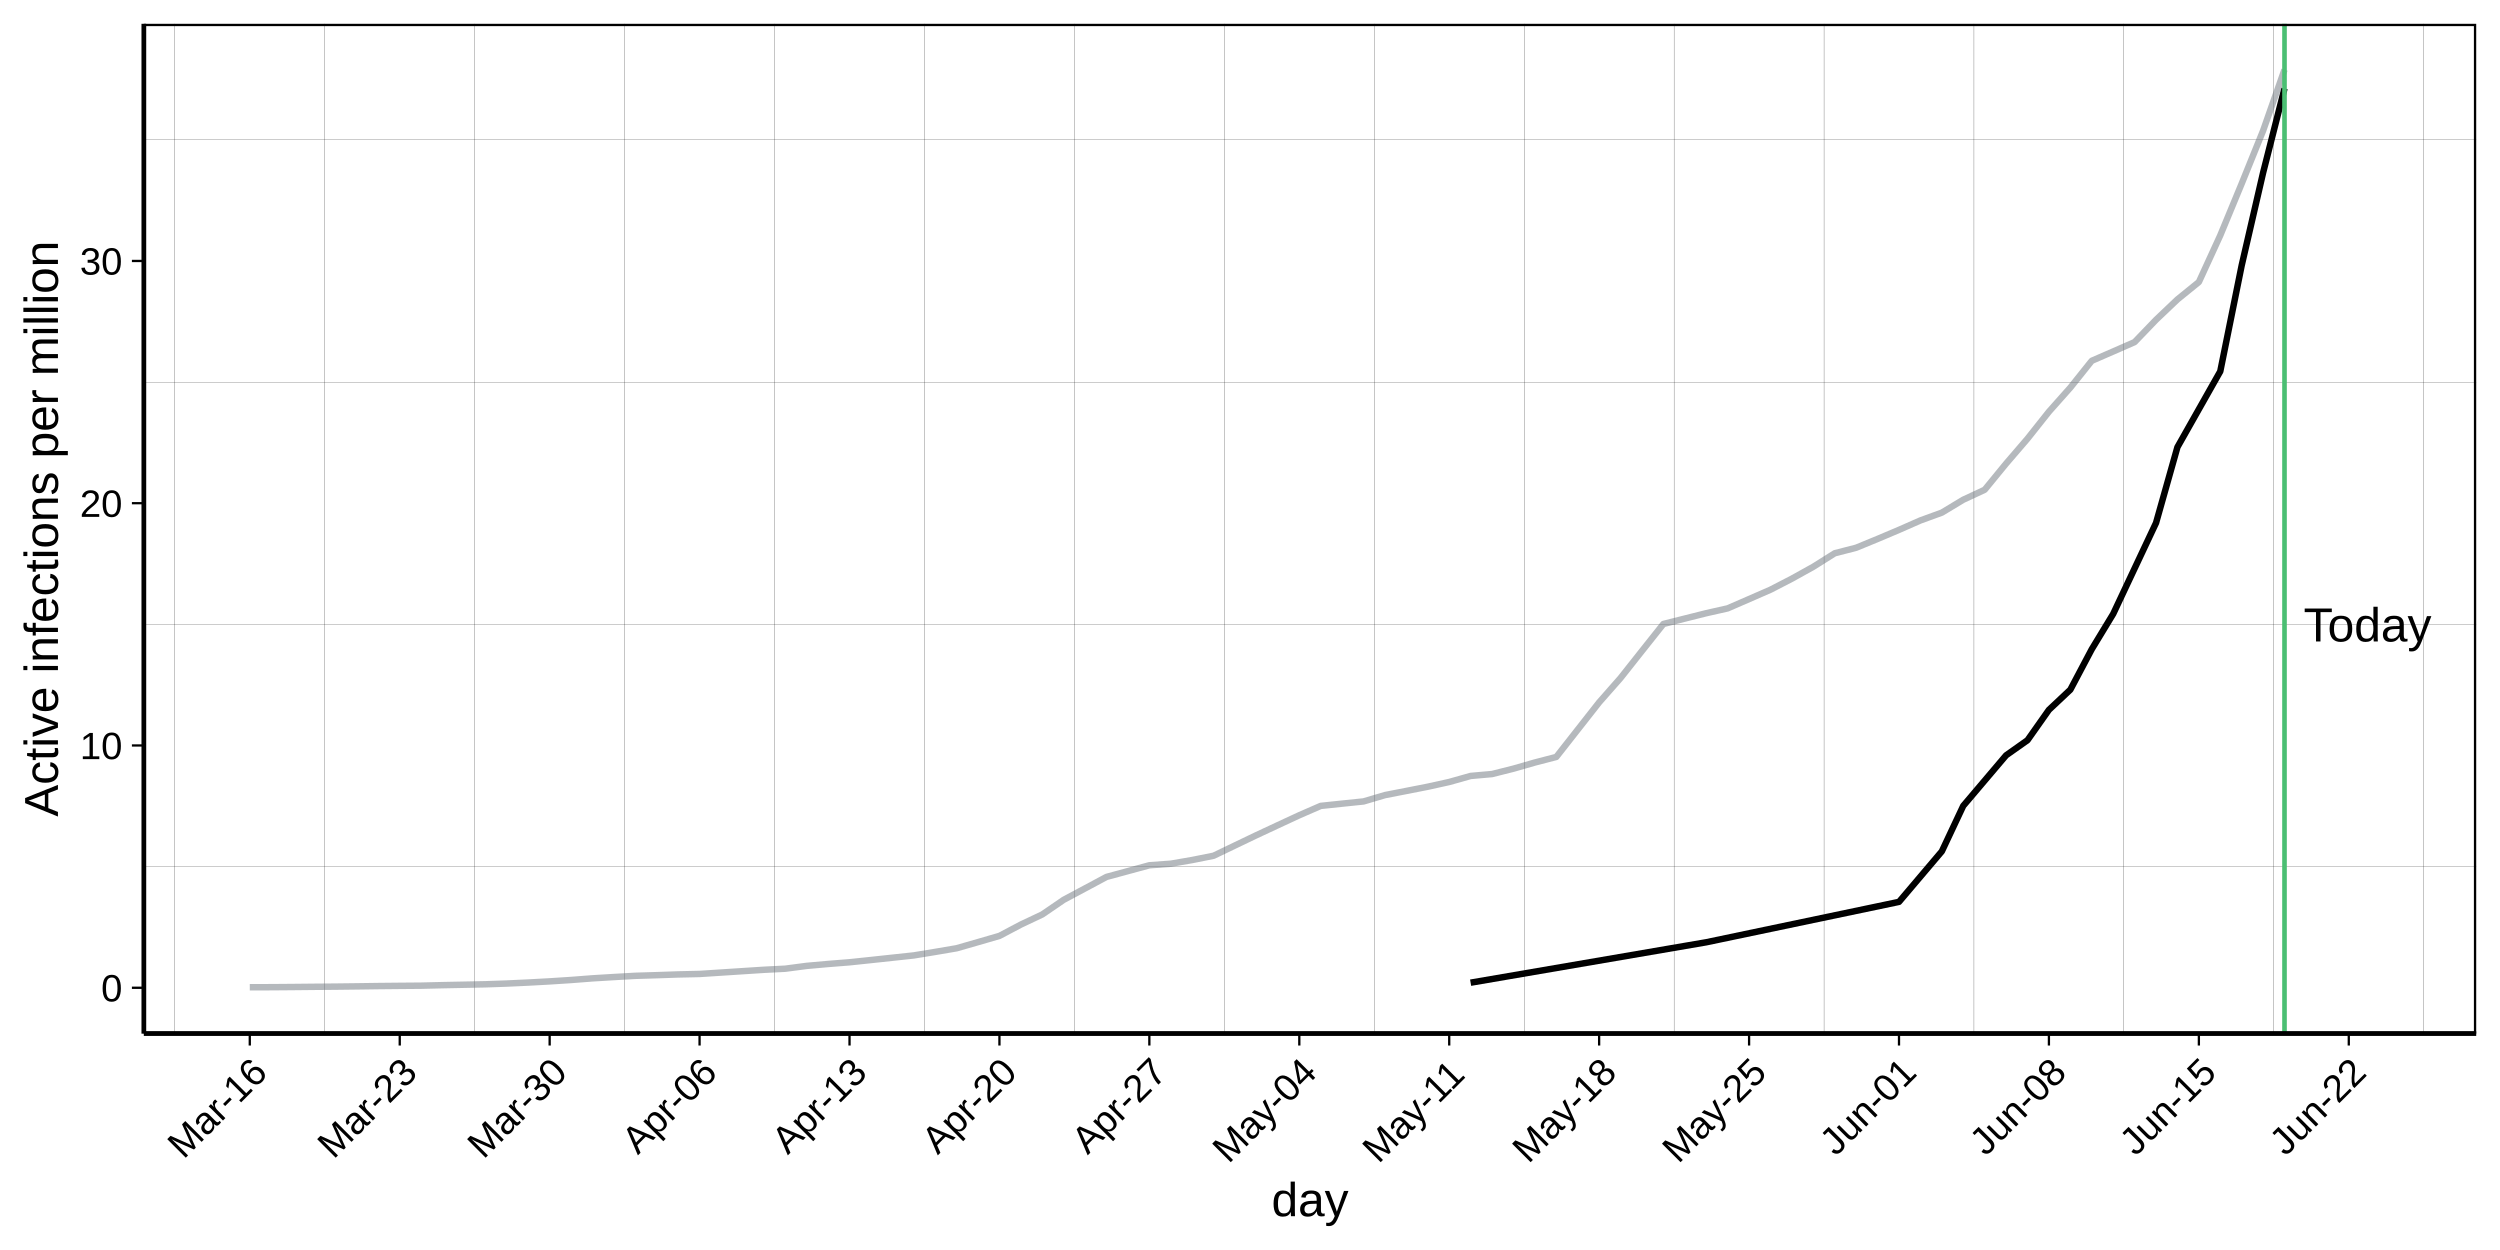
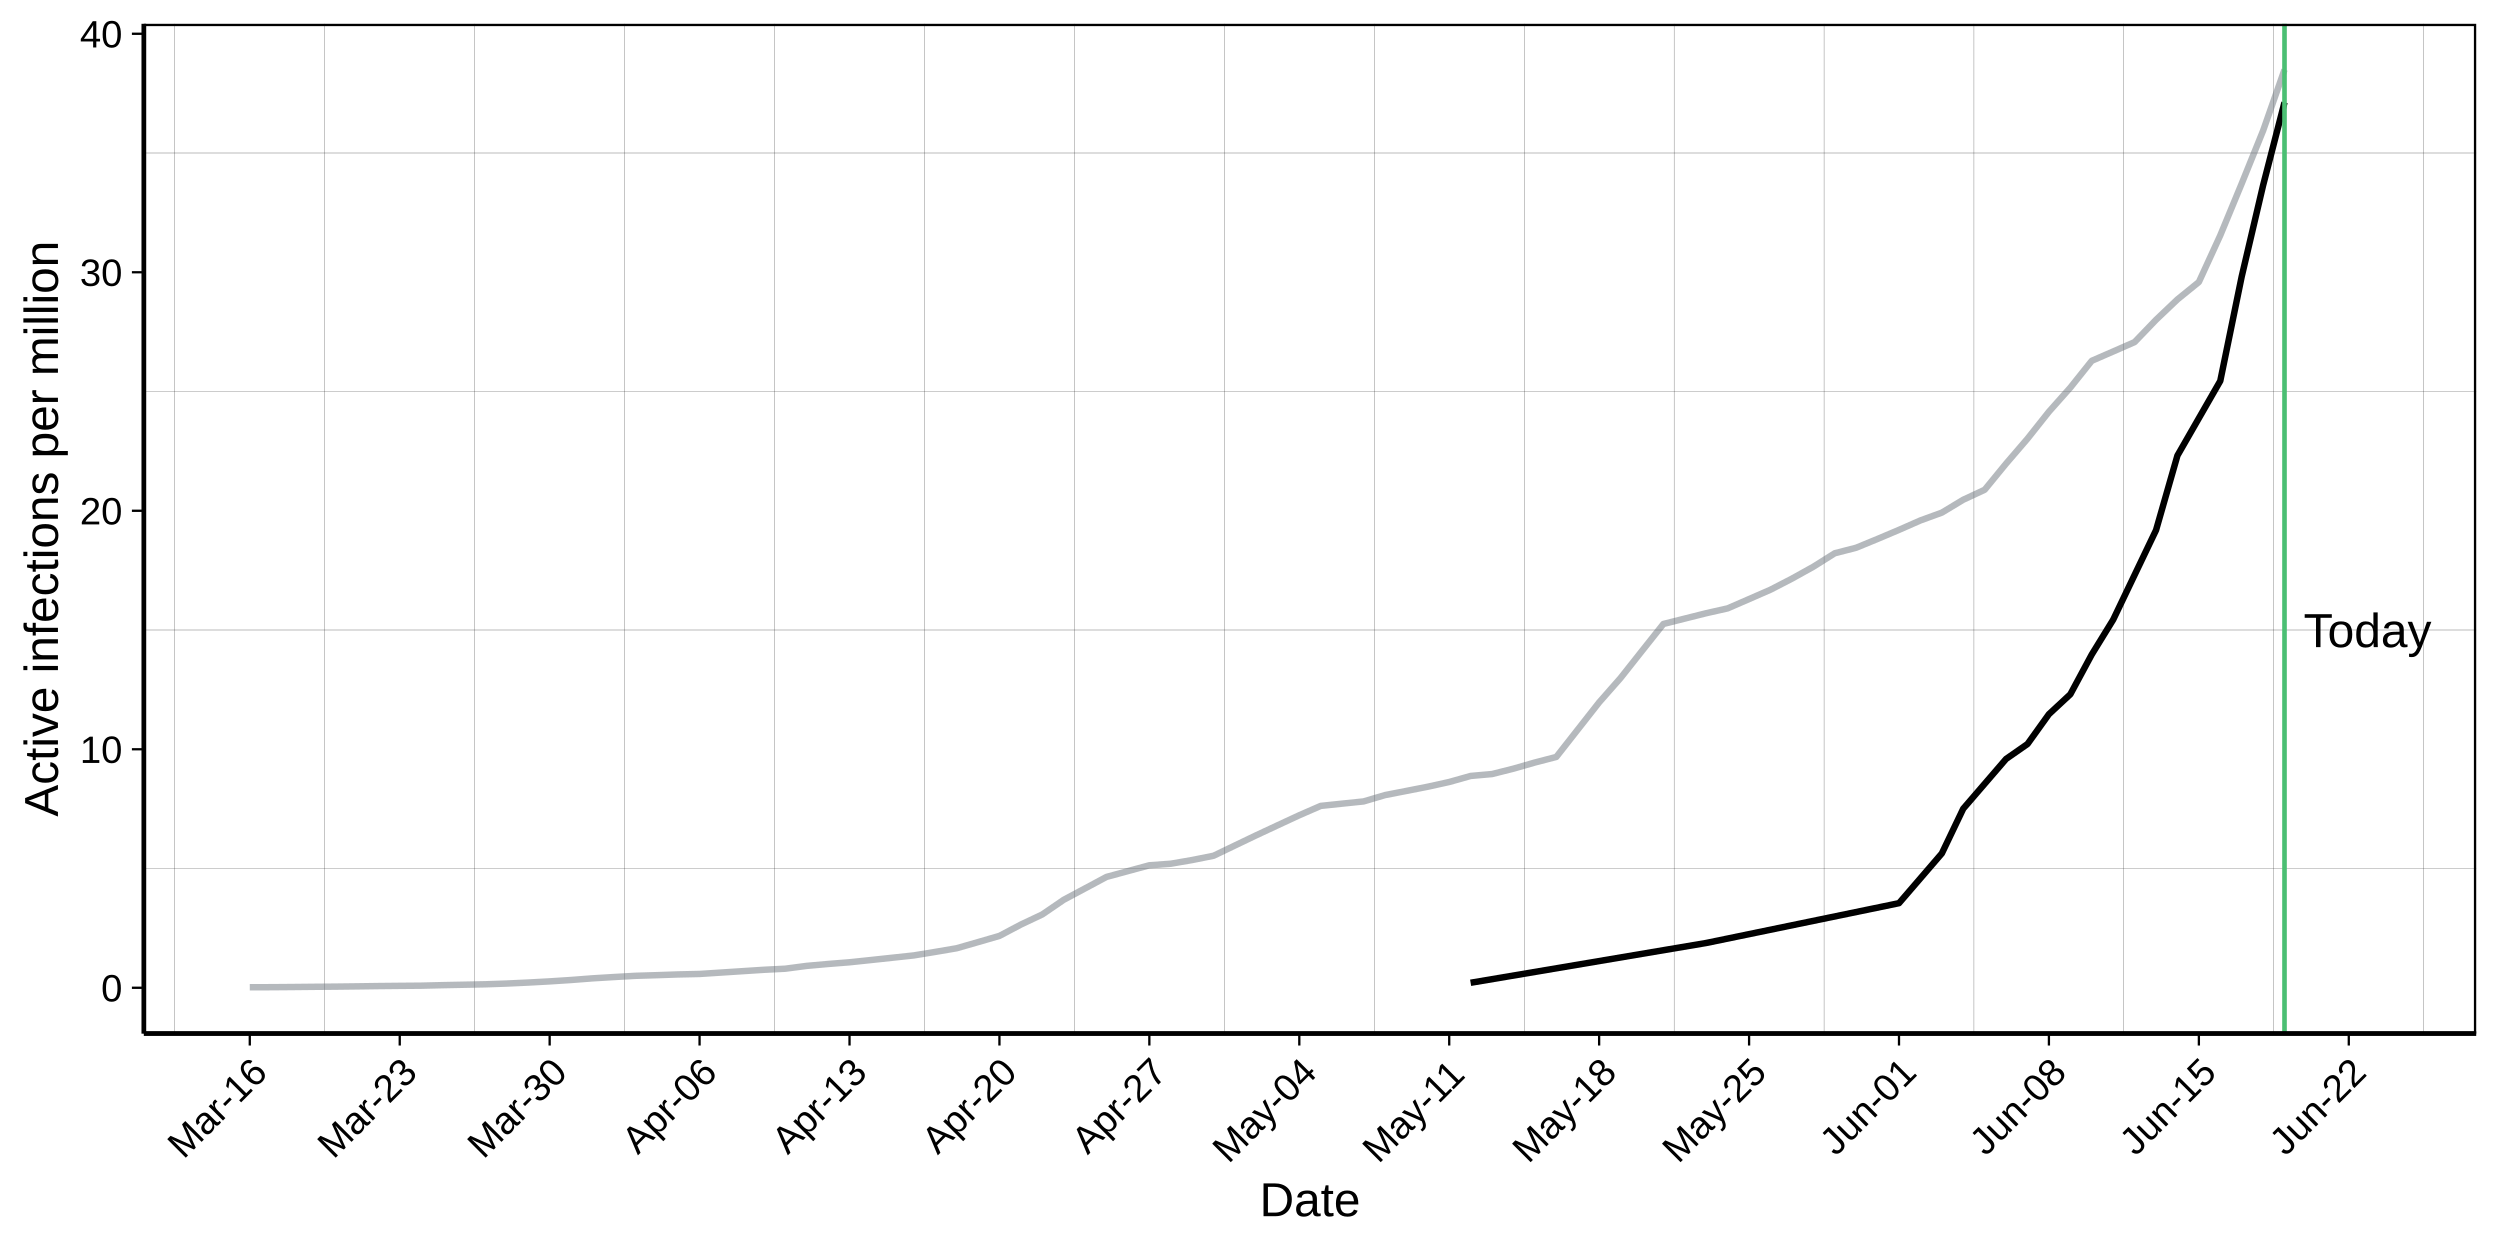
<svg xmlns="http://www.w3.org/2000/svg" viewBox="0 0 576.00 288.00">
  <defs>
    <style type="text/css">
    line, polyline, polygon, path, rect, circle {
      fill: none;
      stroke: #000000;
      stroke-linecap: round;
      stroke-linejoin: round;
      stroke-miterlimit: 10.00;
    }
  </style>
  </defs>
  <rect width="100%" height="100%" style="stroke: none; fill: #FFFFFF;" />
  <rect x="0.00" y="0.00" width="576.00" height="288.00" style="stroke-width: 1.07; stroke: #FFFFFF; fill: #FFFFFF;" />
  <defs>
    <clipPath id="cpMzMuMTN8NTcwLjUyfDIzOC4xNXw1LjQ4">
      <rect x="33.13" y="5.48" width="537.39" height="232.67" />
    </clipPath>
  </defs>
  <rect x="33.13" y="5.48" width="537.39" height="232.67" style="stroke-width: 1.07; stroke: none; fill: #FFFFFF;" clip-path="url(#cpMzMuMTN8NTcwLjUyfDIzOC4xNXw1LjQ4)" />
-   <polyline points="33.13,199.67 570.52,199.67 " style="stroke-width: 0.053; stroke-linecap: butt;" clip-path="url(#cpMzMuMTN8NTcwLjUyfDIzOC4xNXw1LjQ4)" />
-   <polyline points="33.13,143.85 570.52,143.85 " style="stroke-width: 0.053; stroke-linecap: butt;" clip-path="url(#cpMzMuMTN8NTcwLjUyfDIzOC4xNXw1LjQ4)" />
-   <polyline points="33.13,88.04 570.52,88.04 " style="stroke-width: 0.053; stroke-linecap: butt;" clip-path="url(#cpMzMuMTN8NTcwLjUyfDIzOC4xNXw1LjQ4)" />
-   <polyline points="33.13,32.22 570.52,32.22 " style="stroke-width: 0.053; stroke-linecap: butt;" clip-path="url(#cpMzMuMTN8NTcwLjUyfDIzOC4xNXw1LjQ4)" />
+   <polyline points="33.13,200.10 570.52,200.10 " style="stroke-width: 0.053; stroke-linecap: butt;" clip-path="url(#cpMzMuMTN8NTcwLjUyfDIzOC4xNXw1LjQ4)" />
+   <polyline points="33.13,145.15 570.52,145.15 " style="stroke-width: 0.053; stroke-linecap: butt;" clip-path="url(#cpMzMuMTN8NTcwLjUyfDIzOC4xNXw1LjQ4)" />
+   <polyline points="33.13,90.20 570.52,90.20 " style="stroke-width: 0.053; stroke-linecap: butt;" clip-path="url(#cpMzMuMTN8NTcwLjUyfDIzOC4xNXw1LjQ4)" />
+   <polyline points="33.13,35.25 570.52,35.25 " style="stroke-width: 0.053; stroke-linecap: butt;" clip-path="url(#cpMzMuMTN8NTcwLjUyfDIzOC4xNXw1LjQ4)" />
  <polyline points="40.28,238.15 40.28,5.48 " style="stroke-width: 0.053; stroke-linecap: butt;" clip-path="url(#cpMzMuMTN8NTcwLjUyfDIzOC4xNXw1LjQ4)" />
  <polyline points="74.83,238.15 74.83,5.48 " style="stroke-width: 0.053; stroke-linecap: butt;" clip-path="url(#cpMzMuMTN8NTcwLjUyfDIzOC4xNXw1LjQ4)" />
  <polyline points="109.37,238.15 109.37,5.48 " style="stroke-width: 0.053; stroke-linecap: butt;" clip-path="url(#cpMzMuMTN8NTcwLjUyfDIzOC4xNXw1LjQ4)" />
  <polyline points="143.91,238.15 143.91,5.48 " style="stroke-width: 0.053; stroke-linecap: butt;" clip-path="url(#cpMzMuMTN8NTcwLjUyfDIzOC4xNXw1LjQ4)" />
  <polyline points="178.46,238.15 178.46,5.48 " style="stroke-width: 0.053; stroke-linecap: butt;" clip-path="url(#cpMzMuMTN8NTcwLjUyfDIzOC4xNXw1LjQ4)" />
  <polyline points="213.00,238.15 213.00,5.48 " style="stroke-width: 0.053; stroke-linecap: butt;" clip-path="url(#cpMzMuMTN8NTcwLjUyfDIzOC4xNXw1LjQ4)" />
  <polyline points="247.54,238.15 247.54,5.48 " style="stroke-width: 0.053; stroke-linecap: butt;" clip-path="url(#cpMzMuMTN8NTcwLjUyfDIzOC4xNXw1LjQ4)" />
  <polyline points="282.09,238.15 282.09,5.48 " style="stroke-width: 0.053; stroke-linecap: butt;" clip-path="url(#cpMzMuMTN8NTcwLjUyfDIzOC4xNXw1LjQ4)" />
  <polyline points="316.63,238.15 316.63,5.48 " style="stroke-width: 0.053; stroke-linecap: butt;" clip-path="url(#cpMzMuMTN8NTcwLjUyfDIzOC4xNXw1LjQ4)" />
  <polyline points="351.17,238.15 351.17,5.48 " style="stroke-width: 0.053; stroke-linecap: butt;" clip-path="url(#cpMzMuMTN8NTcwLjUyfDIzOC4xNXw1LjQ4)" />
  <polyline points="385.71,238.15 385.71,5.48 " style="stroke-width: 0.053; stroke-linecap: butt;" clip-path="url(#cpMzMuMTN8NTcwLjUyfDIzOC4xNXw1LjQ4)" />
  <polyline points="420.26,238.15 420.26,5.48 " style="stroke-width: 0.053; stroke-linecap: butt;" clip-path="url(#cpMzMuMTN8NTcwLjUyfDIzOC4xNXw1LjQ4)" />
  <polyline points="454.80,238.15 454.80,5.48 " style="stroke-width: 0.053; stroke-linecap: butt;" clip-path="url(#cpMzMuMTN8NTcwLjUyfDIzOC4xNXw1LjQ4)" />
  <polyline points="489.34,238.15 489.34,5.48 " style="stroke-width: 0.053; stroke-linecap: butt;" clip-path="url(#cpMzMuMTN8NTcwLjUyfDIzOC4xNXw1LjQ4)" />
  <polyline points="523.89,238.15 523.89,5.48 " style="stroke-width: 0.053; stroke-linecap: butt;" clip-path="url(#cpMzMuMTN8NTcwLjUyfDIzOC4xNXw1LjQ4)" />
  <polyline points="558.43,238.15 558.43,5.48 " style="stroke-width: 0.053; stroke-linecap: butt;" clip-path="url(#cpMzMuMTN8NTcwLjUyfDIzOC4xNXw1LjQ4)" />
-   <polyline points="338.83,226.41 393.12,217.10 437.53,207.79 447.40,196.15 452.33,185.67 462.20,174.03 467.14,170.54 472.07,163.55 477.01,158.90 481.94,149.58 486.88,141.44 496.75,120.48 501.68,103.02 511.55,85.56 516.49,61.12 521.42,39.78 526.35,20.38 " style="stroke-width: 1.49; stroke-linecap: butt;" clip-path="url(#cpMzMuMTN8NTcwLjUyfDIzOC4xNXw1LjQ4)" />
+   <polyline points="338.83,226.43 393.12,217.26 437.53,208.09 447.40,196.63 452.33,186.32 462.20,174.86 467.14,171.42 472.07,164.55 477.01,159.96 481.94,150.80 486.88,142.77 496.75,122.15 501.68,104.96 511.55,87.77 516.49,63.70 521.42,42.69 526.35,23.59 " style="stroke-width: 1.49; stroke-linecap: butt;" clip-path="url(#cpMzMuMTN8NTcwLjUyfDIzOC4xNXw1LjQ4)" />
  <polyline points="57.55,227.46 62.49,227.45 67.42,227.41 72.36,227.36 77.29,227.32 82.23,227.26 87.16,227.19 92.10,227.14 97.03,227.10 101.97,226.98 106.90,226.88 111.84,226.78 116.77,226.61 121.71,226.38 126.64,226.11 131.58,225.79 136.51,225.41 141.45,225.11 146.38,224.83 151.31,224.68 156.25,224.51 161.18,224.40 166.12,224.08 171.05,223.76 175.99,223.44 180.92,223.19 185.86,222.54 190.79,222.10 195.73,221.71 200.66,221.19 205.60,220.66 210.53,220.13 215.47,219.32 220.40,218.48 225.34,217.06 230.27,215.63 235.21,213.02 240.14,210.69 245.07,207.32 250.01,204.68 254.94,202.04 259.88,200.70 264.81,199.36 269.75,199.00 274.68,198.15 279.62,197.16 284.55,194.79 289.49,192.42 294.42,190.12 299.36,187.83 304.29,185.68 309.23,185.16 314.16,184.65 319.10,183.19 324.03,182.23 328.97,181.26 333.90,180.17 338.83,178.78 343.77,178.34 348.70,177.10 353.64,175.68 358.57,174.40 363.51,168.11 368.44,161.83 373.38,156.21 378.31,149.98 383.25,143.76 388.18,142.52 393.12,141.28 398.05,140.17 402.99,138.02 407.92,135.87 412.86,133.32 417.79,130.58 422.73,127.47 427.66,126.20 432.59,124.17 437.53,122.08 442.46,119.91 447.40,118.11 452.33,115.14 457.27,112.84 462.20,106.82 467.14,101.07 472.07,94.86 477.01,89.30 481.94,83.13 486.88,80.98 491.81,78.82 496.75,73.68 501.68,68.99 506.62,64.98 511.55,54.23 516.49,42.29 521.42,30.10 526.35,16.06 " style="stroke-width: 1.49; stroke: #6C757D; stroke-opacity: 0.50; stroke-linecap: butt;" clip-path="url(#cpMzMuMTN8NTcwLjUyfDIzOC4xNXw1LjQ4)" />
  <line x1="526.35" y1="238.15" x2="526.35" y2="5.48" style="stroke-width: 1.07; stroke: #4BBF73; stroke-linecap: butt;" clip-path="url(#cpMzMuMTN8NTcwLjUyfDIzOC4xNXw1LjQ4)" />
  <g clip-path="url(#cpMzMuMTN8NTcwLjUyfDIzOC4xNXw1LjQ4)">
-     <text x="530.75" y="147.80" style="font-size: 11.04px; font-family: Arial;" textLength="30.68px" lengthAdjust="spacingAndGlyphs">Today</text>
+     <text x="530.75" y="149.10" style="font-size: 11.04px; font-family: Arial;" textLength="30.68px" lengthAdjust="spacingAndGlyphs">Today</text>
  </g>
  <rect x="33.13" y="5.48" width="537.39" height="232.67" style="stroke-width: 1.07;" clip-path="url(#cpMzMuMTN8NTcwLjUyfDIzOC4xNXw1LjQ4)" />
  <defs>
    <clipPath id="cpMC4wMHw1NzYuMDB8Mjg4LjAwfDAuMDA=">
      <rect x="0.00" y="0.00" width="576.00" height="288.00" />
    </clipPath>
  </defs>
  <polyline points="33.13,238.15 33.13,5.48 " style="stroke-width: 1.07; stroke-linecap: butt;" clip-path="url(#cpMC4wMHw1NzYuMDB8Mjg4LjAwfDAuMDA=)" />
  <g clip-path="url(#cpMC4wMHw1NzYuMDB8Mjg4LjAwfDAuMDA=)">
    <text x="23.30" y="230.73" style="font-size: 8.80px; font-family: Arial;" textLength="4.89px" lengthAdjust="spacingAndGlyphs">0</text>
  </g>
  <g clip-path="url(#cpMC4wMHw1NzYuMDB8Mjg4LjAwfDAuMDA=)">
-     <text x="18.41" y="174.91" style="font-size: 8.80px; font-family: Arial;" textLength="9.79px" lengthAdjust="spacingAndGlyphs">10</text>
+     <text x="18.41" y="175.78" style="font-size: 8.80px; font-family: Arial;" textLength="9.79px" lengthAdjust="spacingAndGlyphs">10</text>
  </g>
  <g clip-path="url(#cpMC4wMHw1NzYuMDB8Mjg4LjAwfDAuMDA=)">
-     <text x="18.41" y="119.09" style="font-size: 8.80px; font-family: Arial;" textLength="9.79px" lengthAdjust="spacingAndGlyphs">20</text>
+     <text x="18.41" y="120.83" style="font-size: 8.80px; font-family: Arial;" textLength="9.79px" lengthAdjust="spacingAndGlyphs">20</text>
  </g>
  <g clip-path="url(#cpMC4wMHw1NzYuMDB8Mjg4LjAwfDAuMDA=)">
-     <text x="18.41" y="63.28" style="font-size: 8.80px; font-family: Arial;" textLength="9.79px" lengthAdjust="spacingAndGlyphs">30</text>
+     <text x="18.41" y="65.88" style="font-size: 8.80px; font-family: Arial;" textLength="9.79px" lengthAdjust="spacingAndGlyphs">30</text>
+   </g>
+   <g clip-path="url(#cpMC4wMHw1NzYuMDB8Mjg4LjAwfDAuMDA=)">
+     <text x="18.41" y="10.93" style="font-size: 8.80px; font-family: Arial;" textLength="9.79px" lengthAdjust="spacingAndGlyphs">40</text>
  </g>
  <polyline points="30.39,227.58 33.13,227.58 " style="stroke-width: 0.53; stroke-linecap: butt;" clip-path="url(#cpMC4wMHw1NzYuMDB8Mjg4LjAwfDAuMDA=)" />
-   <polyline points="30.39,171.76 33.13,171.76 " style="stroke-width: 0.53; stroke-linecap: butt;" clip-path="url(#cpMC4wMHw1NzYuMDB8Mjg4LjAwfDAuMDA=)" />
-   <polyline points="30.39,115.94 33.13,115.94 " style="stroke-width: 0.53; stroke-linecap: butt;" clip-path="url(#cpMC4wMHw1NzYuMDB8Mjg4LjAwfDAuMDA=)" />
-   <polyline points="30.39,60.13 33.13,60.13 " style="stroke-width: 0.53; stroke-linecap: butt;" clip-path="url(#cpMC4wMHw1NzYuMDB8Mjg4LjAwfDAuMDA=)" />
+   <polyline points="30.39,172.63 33.13,172.63 " style="stroke-width: 0.53; stroke-linecap: butt;" clip-path="url(#cpMC4wMHw1NzYuMDB8Mjg4LjAwfDAuMDA=)" />
+   <polyline points="30.39,117.68 33.13,117.68 " style="stroke-width: 0.53; stroke-linecap: butt;" clip-path="url(#cpMC4wMHw1NzYuMDB8Mjg4LjAwfDAuMDA=)" />
+   <polyline points="30.39,62.73 33.13,62.73 " style="stroke-width: 0.53; stroke-linecap: butt;" clip-path="url(#cpMC4wMHw1NzYuMDB8Mjg4LjAwfDAuMDA=)" />
+   <polyline points="30.39,7.78 33.13,7.78 " style="stroke-width: 0.53; stroke-linecap: butt;" clip-path="url(#cpMC4wMHw1NzYuMDB8Mjg4LjAwfDAuMDA=)" />
  <polyline points="33.13,238.15 570.52,238.15 " style="stroke-width: 1.07; stroke-linecap: butt;" clip-path="url(#cpMC4wMHw1NzYuMDB8Mjg4LjAwfDAuMDA=)" />
  <polyline points="57.55,240.89 57.55,238.15 " style="stroke-width: 0.53; stroke-linecap: butt;" clip-path="url(#cpMC4wMHw1NzYuMDB8Mjg4LjAwfDAuMDA=)" />
  <polyline points="92.10,240.89 92.10,238.15 " style="stroke-width: 0.53; stroke-linecap: butt;" clip-path="url(#cpMC4wMHw1NzYuMDB8Mjg4LjAwfDAuMDA=)" />
  <polyline points="126.64,240.89 126.64,238.15 " style="stroke-width: 0.53; stroke-linecap: butt;" clip-path="url(#cpMC4wMHw1NzYuMDB8Mjg4LjAwfDAuMDA=)" />
  <polyline points="161.18,240.89 161.18,238.15 " style="stroke-width: 0.53; stroke-linecap: butt;" clip-path="url(#cpMC4wMHw1NzYuMDB8Mjg4LjAwfDAuMDA=)" />
  <polyline points="195.73,240.89 195.73,238.15 " style="stroke-width: 0.53; stroke-linecap: butt;" clip-path="url(#cpMC4wMHw1NzYuMDB8Mjg4LjAwfDAuMDA=)" />
  <polyline points="230.27,240.89 230.27,238.15 " style="stroke-width: 0.53; stroke-linecap: butt;" clip-path="url(#cpMC4wMHw1NzYuMDB8Mjg4LjAwfDAuMDA=)" />
  <polyline points="264.81,240.89 264.81,238.15 " style="stroke-width: 0.53; stroke-linecap: butt;" clip-path="url(#cpMC4wMHw1NzYuMDB8Mjg4LjAwfDAuMDA=)" />
  <polyline points="299.36,240.89 299.36,238.15 " style="stroke-width: 0.53; stroke-linecap: butt;" clip-path="url(#cpMC4wMHw1NzYuMDB8Mjg4LjAwfDAuMDA=)" />
  <polyline points="333.90,240.89 333.90,238.15 " style="stroke-width: 0.53; stroke-linecap: butt;" clip-path="url(#cpMC4wMHw1NzYuMDB8Mjg4LjAwfDAuMDA=)" />
  <polyline points="368.44,240.89 368.44,238.15 " style="stroke-width: 0.53; stroke-linecap: butt;" clip-path="url(#cpMC4wMHw1NzYuMDB8Mjg4LjAwfDAuMDA=)" />
  <polyline points="402.99,240.89 402.99,238.15 " style="stroke-width: 0.53; stroke-linecap: butt;" clip-path="url(#cpMC4wMHw1NzYuMDB8Mjg4LjAwfDAuMDA=)" />
  <polyline points="437.53,240.89 437.53,238.15 " style="stroke-width: 0.53; stroke-linecap: butt;" clip-path="url(#cpMC4wMHw1NzYuMDB8Mjg4LjAwfDAuMDA=)" />
  <polyline points="472.07,240.89 472.07,238.15 " style="stroke-width: 0.53; stroke-linecap: butt;" clip-path="url(#cpMC4wMHw1NzYuMDB8Mjg4LjAwfDAuMDA=)" />
  <polyline points="506.62,240.89 506.62,238.15 " style="stroke-width: 0.53; stroke-linecap: butt;" clip-path="url(#cpMC4wMHw1NzYuMDB8Mjg4LjAwfDAuMDA=)" />
  <polyline points="541.16,240.89 541.16,238.15 " style="stroke-width: 0.53; stroke-linecap: butt;" clip-path="url(#cpMC4wMHw1NzYuMDB8Mjg4LjAwfDAuMDA=)" />
  <g clip-path="url(#cpMC4wMHw1NzYuMDB8Mjg4LjAwfDAuMDA=)">
    <text transform="translate(42.30,267.24) rotate(-45)" style="font-size: 8.80px; font-family: Arial;" textLength="27.87px" lengthAdjust="spacingAndGlyphs">Mar-16</text>
  </g>
  <g clip-path="url(#cpMC4wMHw1NzYuMDB8Mjg4LjAwfDAuMDA=)">
    <text transform="translate(76.84,267.24) rotate(-45)" style="font-size: 8.80px; font-family: Arial;" textLength="27.87px" lengthAdjust="spacingAndGlyphs">Mar-23</text>
  </g>
  <g clip-path="url(#cpMC4wMHw1NzYuMDB8Mjg4LjAwfDAuMDA=)">
    <text transform="translate(111.39,267.24) rotate(-45)" style="font-size: 8.80px; font-family: Arial;" textLength="27.87px" lengthAdjust="spacingAndGlyphs">Mar-30</text>
  </g>
  <g clip-path="url(#cpMC4wMHw1NzYuMDB8Mjg4LjAwfDAuMDA=)">
    <text transform="translate(146.96,266.21) rotate(-45)" style="font-size: 8.80px; font-family: Arial;" textLength="26.41px" lengthAdjust="spacingAndGlyphs">Apr-06</text>
  </g>
  <g clip-path="url(#cpMC4wMHw1NzYuMDB8Mjg4LjAwfDAuMDA=)">
    <text transform="translate(181.50,266.21) rotate(-45)" style="font-size: 8.80px; font-family: Arial;" textLength="26.41px" lengthAdjust="spacingAndGlyphs">Apr-13</text>
  </g>
  <g clip-path="url(#cpMC4wMHw1NzYuMDB8Mjg4LjAwfDAuMDA=)">
    <text transform="translate(216.05,266.21) rotate(-45)" style="font-size: 8.80px; font-family: Arial;" textLength="26.41px" lengthAdjust="spacingAndGlyphs">Apr-20</text>
  </g>
  <g clip-path="url(#cpMC4wMHw1NzYuMDB8Mjg4LjAwfDAuMDA=)">
    <text transform="translate(250.59,266.21) rotate(-45)" style="font-size: 8.80px; font-family: Arial;" textLength="26.41px" lengthAdjust="spacingAndGlyphs">Apr-27</text>
  </g>
  <g clip-path="url(#cpMC4wMHw1NzYuMDB8Mjg4LjAwfDAuMDA=)">
    <text transform="translate(283.06,268.28) rotate(-45)" style="font-size: 8.80px; font-family: Arial;" textLength="29.34px" lengthAdjust="spacingAndGlyphs">May-04</text>
  </g>
  <g clip-path="url(#cpMC4wMHw1NzYuMDB8Mjg4LjAwfDAuMDA=)">
    <text transform="translate(317.61,268.28) rotate(-45)" style="font-size: 8.80px; font-family: Arial;" textLength="29.34px" lengthAdjust="spacingAndGlyphs">May-11</text>
  </g>
  <g clip-path="url(#cpMC4wMHw1NzYuMDB8Mjg4LjAwfDAuMDA=)">
    <text transform="translate(352.15,268.28) rotate(-45)" style="font-size: 8.80px; font-family: Arial;" textLength="29.34px" lengthAdjust="spacingAndGlyphs">May-18</text>
  </g>
  <g clip-path="url(#cpMC4wMHw1NzYuMDB8Mjg4LjAwfDAuMDA=)">
    <text transform="translate(386.69,268.28) rotate(-45)" style="font-size: 8.80px; font-family: Arial;" textLength="29.34px" lengthAdjust="spacingAndGlyphs">May-25</text>
  </g>
  <g clip-path="url(#cpMC4wMHw1NzYuMDB8Mjg4LjAwfDAuMDA=)">
    <text transform="translate(422.96,266.56) rotate(-45)" style="font-size: 8.80px; font-family: Arial;" textLength="26.91px" lengthAdjust="spacingAndGlyphs">Jun-01</text>
  </g>
  <g clip-path="url(#cpMC4wMHw1NzYuMDB8Mjg4LjAwfDAuMDA=)">
    <text transform="translate(457.50,266.56) rotate(-45)" style="font-size: 8.80px; font-family: Arial;" textLength="26.91px" lengthAdjust="spacingAndGlyphs">Jun-08</text>
  </g>
  <g clip-path="url(#cpMC4wMHw1NzYuMDB8Mjg4LjAwfDAuMDA=)">
    <text transform="translate(492.04,266.56) rotate(-45)" style="font-size: 8.80px; font-family: Arial;" textLength="26.91px" lengthAdjust="spacingAndGlyphs">Jun-15</text>
  </g>
  <g clip-path="url(#cpMC4wMHw1NzYuMDB8Mjg4LjAwfDAuMDA=)">
    <text transform="translate(526.59,266.56) rotate(-45)" style="font-size: 8.80px; font-family: Arial;" textLength="26.91px" lengthAdjust="spacingAndGlyphs">Jun-22</text>
  </g>
  <g clip-path="url(#cpMC4wMHw1NzYuMDB8Mjg4LjAwfDAuMDA=)">
-     <text x="292.96" y="280.21" style="font-size: 11.00px; font-family: Arial;" textLength="17.74px" lengthAdjust="spacingAndGlyphs">day</text>
+     <text x="290.21" y="280.21" style="font-size: 11.00px; font-family: Arial;" textLength="23.24px" lengthAdjust="spacingAndGlyphs">Date</text>
  </g>
  <g clip-path="url(#cpMC4wMHw1NzYuMDB8Mjg4LjAwfDAuMDA=)">
    <text transform="translate(13.35,188.15) rotate(-90)" style="font-size: 11.00px; font-family: Arial;" textLength="132.67px" lengthAdjust="spacingAndGlyphs">Active infections per million</text>
  </g>
</svg>
